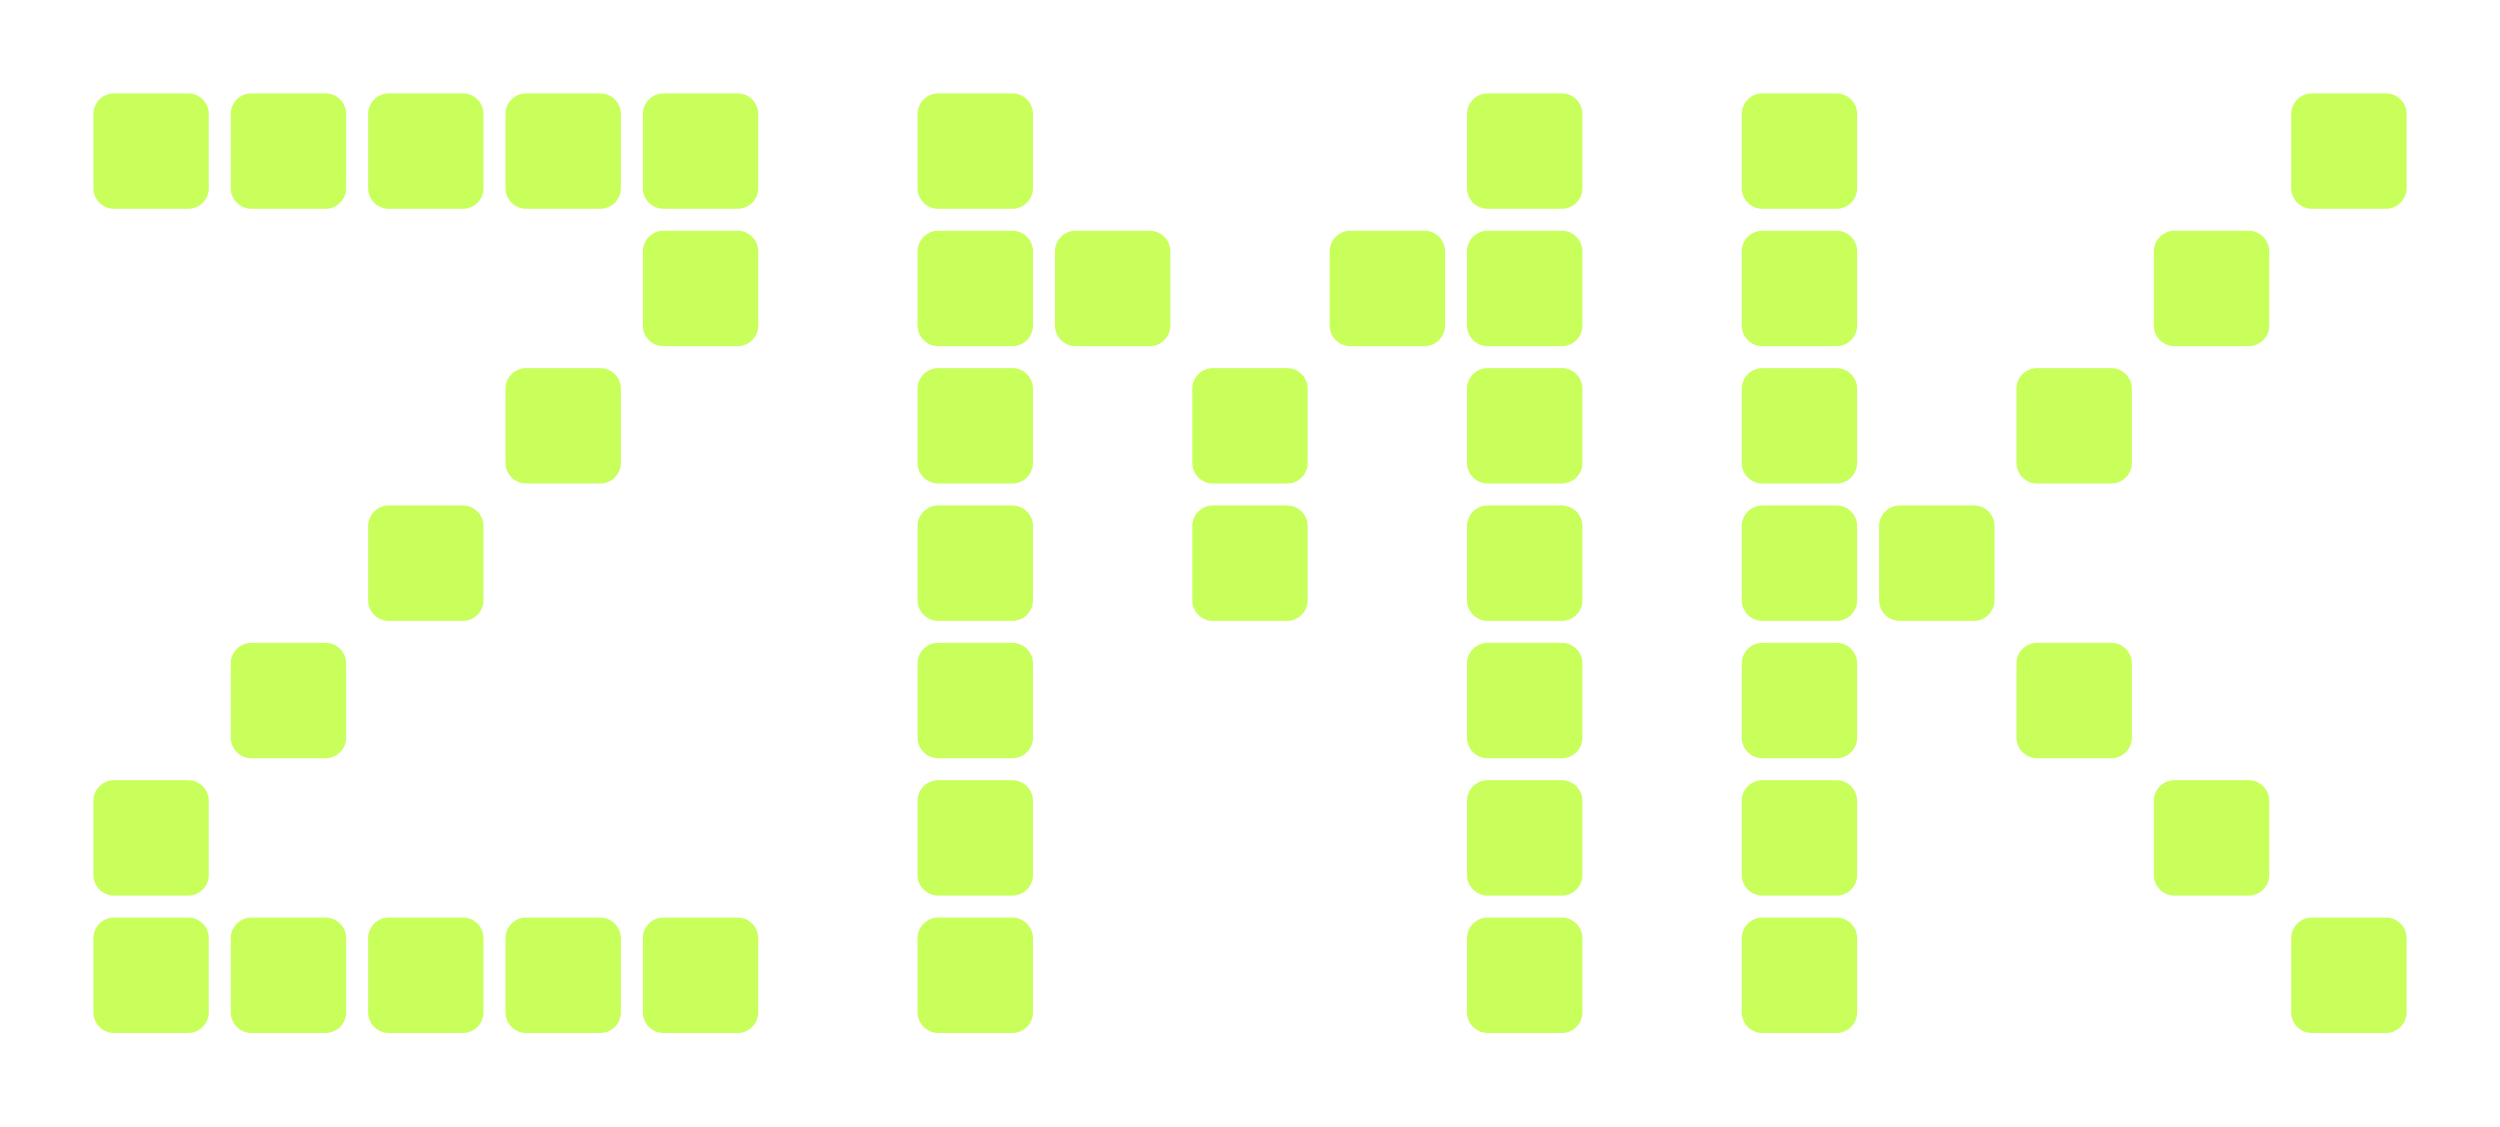
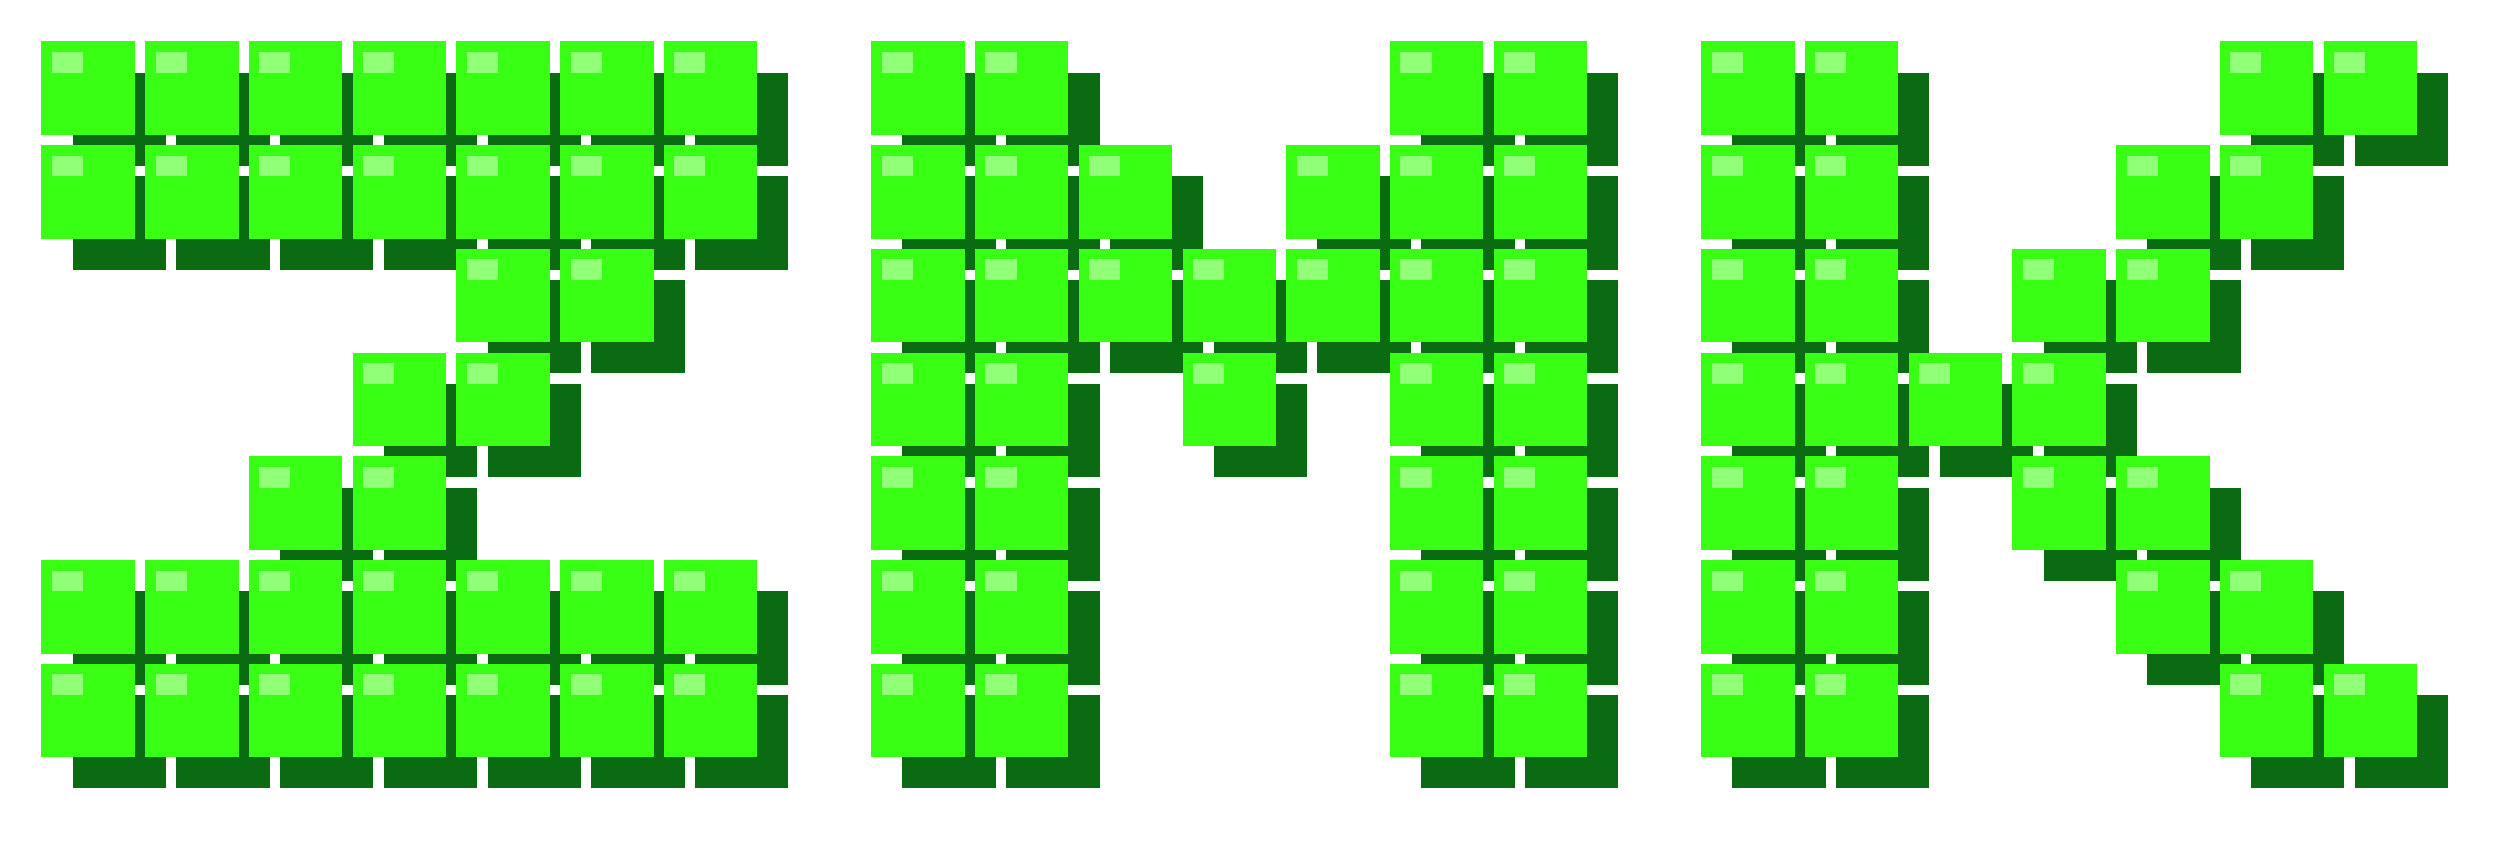
- <svg xmlns="http://www.w3.org/2000/svg" viewBox="-6 -6 182 82">
-   <g fill="#c8ff5a">
-     <rect x="0.8" y="0.8" width="8.4" height="8.4" rx="1.5" />
-     <rect x="10.8" y="0.8" width="8.4" height="8.4" rx="1.5" />
-     <rect x="20.8" y="0.8" width="8.4" height="8.4" rx="1.5" />
-     <rect x="30.8" y="0.8" width="8.4" height="8.4" rx="1.5" />
-     <rect x="40.8" y="0.8" width="8.4" height="8.4" rx="1.5" />
-     <rect x="40.8" y="10.8" width="8.4" height="8.4" rx="1.5" />
-     <rect x="30.8" y="20.8" width="8.4" height="8.4" rx="1.5" />
-     <rect x="20.8" y="30.8" width="8.4" height="8.4" rx="1.5" />
-     <rect x="10.8" y="40.8" width="8.4" height="8.4" rx="1.5" />
-     <rect x="0.8" y="50.8" width="8.4" height="8.4" rx="1.5" />
-     <rect x="0.8" y="60.8" width="8.4" height="8.4" rx="1.5" />
-     <rect x="10.8" y="60.8" width="8.4" height="8.4" rx="1.5" />
-     <rect x="20.8" y="60.8" width="8.4" height="8.4" rx="1.5" />
-     <rect x="30.8" y="60.8" width="8.4" height="8.4" rx="1.5" />
-     <rect x="40.8" y="60.8" width="8.4" height="8.4" rx="1.5" />
-     <rect x="60.8" y="0.8" width="8.4" height="8.4" rx="1.5" />
-     <rect x="100.8" y="0.8" width="8.4" height="8.4" rx="1.5" />
-     <rect x="60.8" y="10.8" width="8.4" height="8.4" rx="1.5" />
-     <rect x="70.8" y="10.8" width="8.4" height="8.4" rx="1.5" />
-     <rect x="90.8" y="10.8" width="8.4" height="8.4" rx="1.5" />
-     <rect x="100.8" y="10.8" width="8.4" height="8.4" rx="1.5" />
-     <rect x="60.8" y="20.8" width="8.4" height="8.4" rx="1.5" />
-     <rect x="80.8" y="20.8" width="8.4" height="8.4" rx="1.5" />
-     <rect x="100.8" y="20.8" width="8.4" height="8.4" rx="1.5" />
-     <rect x="60.8" y="30.8" width="8.4" height="8.4" rx="1.5" />
-     <rect x="80.8" y="30.8" width="8.4" height="8.4" rx="1.5" />
-     <rect x="100.8" y="30.8" width="8.4" height="8.4" rx="1.5" />
-     <rect x="60.8" y="40.8" width="8.4" height="8.4" rx="1.5" />
-     <rect x="100.8" y="40.8" width="8.4" height="8.4" rx="1.5" />
-     <rect x="60.8" y="50.8" width="8.4" height="8.4" rx="1.5" />
-     <rect x="100.8" y="50.8" width="8.4" height="8.4" rx="1.5" />
-     <rect x="60.8" y="60.8" width="8.4" height="8.4" rx="1.5" />
-     <rect x="100.8" y="60.8" width="8.4" height="8.4" rx="1.5" />
-     <rect x="120.8" y="0.8" width="8.4" height="8.4" rx="1.5" />
-     <rect x="160.8" y="0.8" width="8.4" height="8.4" rx="1.5" />
-     <rect x="120.8" y="10.8" width="8.4" height="8.4" rx="1.5" />
-     <rect x="150.8" y="10.8" width="8.4" height="8.4" rx="1.5" />
-     <rect x="120.8" y="20.8" width="8.4" height="8.4" rx="1.5" />
-     <rect x="140.8" y="20.8" width="8.4" height="8.4" rx="1.5" />
-     <rect x="120.8" y="30.8" width="8.4" height="8.4" rx="1.5" />
-     <rect x="130.8" y="30.8" width="8.4" height="8.4" rx="1.5" />
-     <rect x="120.8" y="40.8" width="8.4" height="8.4" rx="1.5" />
-     <rect x="140.8" y="40.8" width="8.4" height="8.4" rx="1.5" />
-     <rect x="120.8" y="50.8" width="8.4" height="8.4" rx="1.5" />
-     <rect x="150.8" y="50.8" width="8.4" height="8.4" rx="1.5" />
-     <rect x="120.8" y="60.8" width="8.4" height="8.4" rx="1.5" />
-     <rect x="160.8" y="60.8" width="8.4" height="8.4" rx="1.5" />
+ <svg xmlns="http://www.w3.org/2000/svg" viewBox="-4 -4 241 81" width="241" height="81" shape-rendering="crispEdges">
+   <g fill="#0b6b12">
+     <rect x="3" y="3" width="9" height="9" />
+     <rect x="13" y="3" width="9" height="9" />
+     <rect x="23" y="3" width="9" height="9" />
+     <rect x="33" y="3" width="9" height="9" />
+     <rect x="43" y="3" width="9" height="9" />
+     <rect x="53" y="3" width="9" height="9" />
+     <rect x="63" y="3" width="9" height="9" />
+     <rect x="3" y="13" width="9" height="9" />
+     <rect x="13" y="13" width="9" height="9" />
+     <rect x="23" y="13" width="9" height="9" />
+     <rect x="33" y="13" width="9" height="9" />
+     <rect x="43" y="13" width="9" height="9" />
+     <rect x="53" y="13" width="9" height="9" />
+     <rect x="63" y="13" width="9" height="9" />
+     <rect x="43" y="23" width="9" height="9" />
+     <rect x="53" y="23" width="9" height="9" />
+     <rect x="33" y="33" width="9" height="9" />
+     <rect x="43" y="33" width="9" height="9" />
+     <rect x="23" y="43" width="9" height="9" />
+     <rect x="33" y="43" width="9" height="9" />
+     <rect x="3" y="53" width="9" height="9" />
+     <rect x="13" y="53" width="9" height="9" />
+     <rect x="23" y="53" width="9" height="9" />
+     <rect x="33" y="53" width="9" height="9" />
+     <rect x="43" y="53" width="9" height="9" />
+     <rect x="53" y="53" width="9" height="9" />
+     <rect x="63" y="53" width="9" height="9" />
+     <rect x="3" y="63" width="9" height="9" />
+     <rect x="13" y="63" width="9" height="9" />
+     <rect x="23" y="63" width="9" height="9" />
+     <rect x="33" y="63" width="9" height="9" />
+     <rect x="43" y="63" width="9" height="9" />
+     <rect x="53" y="63" width="9" height="9" />
+     <rect x="63" y="63" width="9" height="9" />
+     <rect x="83" y="3" width="9" height="9" />
+     <rect x="93" y="3" width="9" height="9" />
+     <rect x="133" y="3" width="9" height="9" />
+     <rect x="143" y="3" width="9" height="9" />
+     <rect x="83" y="13" width="9" height="9" />
+     <rect x="93" y="13" width="9" height="9" />
+     <rect x="103" y="13" width="9" height="9" />
+     <rect x="123" y="13" width="9" height="9" />
+     <rect x="133" y="13" width="9" height="9" />
+     <rect x="143" y="13" width="9" height="9" />
+     <rect x="83" y="23" width="9" height="9" />
+     <rect x="93" y="23" width="9" height="9" />
+     <rect x="103" y="23" width="9" height="9" />
+     <rect x="113" y="23" width="9" height="9" />
+     <rect x="123" y="23" width="9" height="9" />
+     <rect x="133" y="23" width="9" height="9" />
+     <rect x="143" y="23" width="9" height="9" />
+     <rect x="83" y="33" width="9" height="9" />
+     <rect x="93" y="33" width="9" height="9" />
+     <rect x="113" y="33" width="9" height="9" />
+     <rect x="133" y="33" width="9" height="9" />
+     <rect x="143" y="33" width="9" height="9" />
+     <rect x="83" y="43" width="9" height="9" />
+     <rect x="93" y="43" width="9" height="9" />
+     <rect x="133" y="43" width="9" height="9" />
+     <rect x="143" y="43" width="9" height="9" />
+     <rect x="83" y="53" width="9" height="9" />
+     <rect x="93" y="53" width="9" height="9" />
+     <rect x="133" y="53" width="9" height="9" />
+     <rect x="143" y="53" width="9" height="9" />
+     <rect x="83" y="63" width="9" height="9" />
+     <rect x="93" y="63" width="9" height="9" />
+     <rect x="133" y="63" width="9" height="9" />
+     <rect x="143" y="63" width="9" height="9" />
+     <rect x="163" y="3" width="9" height="9" />
+     <rect x="173" y="3" width="9" height="9" />
+     <rect x="213" y="3" width="9" height="9" />
+     <rect x="223" y="3" width="9" height="9" />
+     <rect x="163" y="13" width="9" height="9" />
+     <rect x="173" y="13" width="9" height="9" />
+     <rect x="203" y="13" width="9" height="9" />
+     <rect x="213" y="13" width="9" height="9" />
+     <rect x="163" y="23" width="9" height="9" />
+     <rect x="173" y="23" width="9" height="9" />
+     <rect x="193" y="23" width="9" height="9" />
+     <rect x="203" y="23" width="9" height="9" />
+     <rect x="163" y="33" width="9" height="9" />
+     <rect x="173" y="33" width="9" height="9" />
+     <rect x="183" y="33" width="9" height="9" />
+     <rect x="193" y="33" width="9" height="9" />
+     <rect x="163" y="43" width="9" height="9" />
+     <rect x="173" y="43" width="9" height="9" />
+     <rect x="193" y="43" width="9" height="9" />
+     <rect x="203" y="43" width="9" height="9" />
+     <rect x="163" y="53" width="9" height="9" />
+     <rect x="173" y="53" width="9" height="9" />
+     <rect x="203" y="53" width="9" height="9" />
+     <rect x="213" y="53" width="9" height="9" />
+     <rect x="163" y="63" width="9" height="9" />
+     <rect x="173" y="63" width="9" height="9" />
+     <rect x="213" y="63" width="9" height="9" />
+     <rect x="223" y="63" width="9" height="9" />
+   </g>
+   <g fill="#39ff14">
+     <rect x="0" y="0" width="9" height="9" />
+     <rect x="10" y="0" width="9" height="9" />
+     <rect x="20" y="0" width="9" height="9" />
+     <rect x="30" y="0" width="9" height="9" />
+     <rect x="40" y="0" width="9" height="9" />
+     <rect x="50" y="0" width="9" height="9" />
+     <rect x="60" y="0" width="9" height="9" />
+     <rect x="0" y="10" width="9" height="9" />
+     <rect x="10" y="10" width="9" height="9" />
+     <rect x="20" y="10" width="9" height="9" />
+     <rect x="30" y="10" width="9" height="9" />
+     <rect x="40" y="10" width="9" height="9" />
+     <rect x="50" y="10" width="9" height="9" />
+     <rect x="60" y="10" width="9" height="9" />
+     <rect x="40" y="20" width="9" height="9" />
+     <rect x="50" y="20" width="9" height="9" />
+     <rect x="30" y="30" width="9" height="9" />
+     <rect x="40" y="30" width="9" height="9" />
+     <rect x="20" y="40" width="9" height="9" />
+     <rect x="30" y="40" width="9" height="9" />
+     <rect x="0" y="50" width="9" height="9" />
+     <rect x="10" y="50" width="9" height="9" />
+     <rect x="20" y="50" width="9" height="9" />
+     <rect x="30" y="50" width="9" height="9" />
+     <rect x="40" y="50" width="9" height="9" />
+     <rect x="50" y="50" width="9" height="9" />
+     <rect x="60" y="50" width="9" height="9" />
+     <rect x="0" y="60" width="9" height="9" />
+     <rect x="10" y="60" width="9" height="9" />
+     <rect x="20" y="60" width="9" height="9" />
+     <rect x="30" y="60" width="9" height="9" />
+     <rect x="40" y="60" width="9" height="9" />
+     <rect x="50" y="60" width="9" height="9" />
+     <rect x="60" y="60" width="9" height="9" />
+     <rect x="80" y="0" width="9" height="9" />
+     <rect x="90" y="0" width="9" height="9" />
+     <rect x="130" y="0" width="9" height="9" />
+     <rect x="140" y="0" width="9" height="9" />
+     <rect x="80" y="10" width="9" height="9" />
+     <rect x="90" y="10" width="9" height="9" />
+     <rect x="100" y="10" width="9" height="9" />
+     <rect x="120" y="10" width="9" height="9" />
+     <rect x="130" y="10" width="9" height="9" />
+     <rect x="140" y="10" width="9" height="9" />
+     <rect x="80" y="20" width="9" height="9" />
+     <rect x="90" y="20" width="9" height="9" />
+     <rect x="100" y="20" width="9" height="9" />
+     <rect x="110" y="20" width="9" height="9" />
+     <rect x="120" y="20" width="9" height="9" />
+     <rect x="130" y="20" width="9" height="9" />
+     <rect x="140" y="20" width="9" height="9" />
+     <rect x="80" y="30" width="9" height="9" />
+     <rect x="90" y="30" width="9" height="9" />
+     <rect x="110" y="30" width="9" height="9" />
+     <rect x="130" y="30" width="9" height="9" />
+     <rect x="140" y="30" width="9" height="9" />
+     <rect x="80" y="40" width="9" height="9" />
+     <rect x="90" y="40" width="9" height="9" />
+     <rect x="130" y="40" width="9" height="9" />
+     <rect x="140" y="40" width="9" height="9" />
+     <rect x="80" y="50" width="9" height="9" />
+     <rect x="90" y="50" width="9" height="9" />
+     <rect x="130" y="50" width="9" height="9" />
+     <rect x="140" y="50" width="9" height="9" />
+     <rect x="80" y="60" width="9" height="9" />
+     <rect x="90" y="60" width="9" height="9" />
+     <rect x="130" y="60" width="9" height="9" />
+     <rect x="140" y="60" width="9" height="9" />
+     <rect x="160" y="0" width="9" height="9" />
+     <rect x="170" y="0" width="9" height="9" />
+     <rect x="210" y="0" width="9" height="9" />
+     <rect x="220" y="0" width="9" height="9" />
+     <rect x="160" y="10" width="9" height="9" />
+     <rect x="170" y="10" width="9" height="9" />
+     <rect x="200" y="10" width="9" height="9" />
+     <rect x="210" y="10" width="9" height="9" />
+     <rect x="160" y="20" width="9" height="9" />
+     <rect x="170" y="20" width="9" height="9" />
+     <rect x="190" y="20" width="9" height="9" />
+     <rect x="200" y="20" width="9" height="9" />
+     <rect x="160" y="30" width="9" height="9" />
+     <rect x="170" y="30" width="9" height="9" />
+     <rect x="180" y="30" width="9" height="9" />
+     <rect x="190" y="30" width="9" height="9" />
+     <rect x="160" y="40" width="9" height="9" />
+     <rect x="170" y="40" width="9" height="9" />
+     <rect x="190" y="40" width="9" height="9" />
+     <rect x="200" y="40" width="9" height="9" />
+     <rect x="160" y="50" width="9" height="9" />
+     <rect x="170" y="50" width="9" height="9" />
+     <rect x="200" y="50" width="9" height="9" />
+     <rect x="210" y="50" width="9" height="9" />
+     <rect x="160" y="60" width="9" height="9" />
+     <rect x="170" y="60" width="9" height="9" />
+     <rect x="210" y="60" width="9" height="9" />
+     <rect x="220" y="60" width="9" height="9" />
+   </g>
+   <g fill="#d9ffc9" opacity=".55">
+     <rect x="1" y="1" width="3" height="2" />
+     <rect x="11" y="1" width="3" height="2" />
+     <rect x="21" y="1" width="3" height="2" />
+     <rect x="31" y="1" width="3" height="2" />
+     <rect x="41" y="1" width="3" height="2" />
+     <rect x="51" y="1" width="3" height="2" />
+     <rect x="61" y="1" width="3" height="2" />
+     <rect x="1" y="11" width="3" height="2" />
+     <rect x="11" y="11" width="3" height="2" />
+     <rect x="21" y="11" width="3" height="2" />
+     <rect x="31" y="11" width="3" height="2" />
+     <rect x="41" y="11" width="3" height="2" />
+     <rect x="51" y="11" width="3" height="2" />
+     <rect x="61" y="11" width="3" height="2" />
+     <rect x="41" y="21" width="3" height="2" />
+     <rect x="51" y="21" width="3" height="2" />
+     <rect x="31" y="31" width="3" height="2" />
+     <rect x="41" y="31" width="3" height="2" />
+     <rect x="21" y="41" width="3" height="2" />
+     <rect x="31" y="41" width="3" height="2" />
+     <rect x="1" y="51" width="3" height="2" />
+     <rect x="11" y="51" width="3" height="2" />
+     <rect x="21" y="51" width="3" height="2" />
+     <rect x="31" y="51" width="3" height="2" />
+     <rect x="41" y="51" width="3" height="2" />
+     <rect x="51" y="51" width="3" height="2" />
+     <rect x="61" y="51" width="3" height="2" />
+     <rect x="1" y="61" width="3" height="2" />
+     <rect x="11" y="61" width="3" height="2" />
+     <rect x="21" y="61" width="3" height="2" />
+     <rect x="31" y="61" width="3" height="2" />
+     <rect x="41" y="61" width="3" height="2" />
+     <rect x="51" y="61" width="3" height="2" />
+     <rect x="61" y="61" width="3" height="2" />
+     <rect x="81" y="1" width="3" height="2" />
+     <rect x="91" y="1" width="3" height="2" />
+     <rect x="131" y="1" width="3" height="2" />
+     <rect x="141" y="1" width="3" height="2" />
+     <rect x="81" y="11" width="3" height="2" />
+     <rect x="91" y="11" width="3" height="2" />
+     <rect x="101" y="11" width="3" height="2" />
+     <rect x="121" y="11" width="3" height="2" />
+     <rect x="131" y="11" width="3" height="2" />
+     <rect x="141" y="11" width="3" height="2" />
+     <rect x="81" y="21" width="3" height="2" />
+     <rect x="91" y="21" width="3" height="2" />
+     <rect x="101" y="21" width="3" height="2" />
+     <rect x="111" y="21" width="3" height="2" />
+     <rect x="121" y="21" width="3" height="2" />
+     <rect x="131" y="21" width="3" height="2" />
+     <rect x="141" y="21" width="3" height="2" />
+     <rect x="81" y="31" width="3" height="2" />
+     <rect x="91" y="31" width="3" height="2" />
+     <rect x="111" y="31" width="3" height="2" />
+     <rect x="131" y="31" width="3" height="2" />
+     <rect x="141" y="31" width="3" height="2" />
+     <rect x="81" y="41" width="3" height="2" />
+     <rect x="91" y="41" width="3" height="2" />
+     <rect x="131" y="41" width="3" height="2" />
+     <rect x="141" y="41" width="3" height="2" />
+     <rect x="81" y="51" width="3" height="2" />
+     <rect x="91" y="51" width="3" height="2" />
+     <rect x="131" y="51" width="3" height="2" />
+     <rect x="141" y="51" width="3" height="2" />
+     <rect x="81" y="61" width="3" height="2" />
+     <rect x="91" y="61" width="3" height="2" />
+     <rect x="131" y="61" width="3" height="2" />
+     <rect x="141" y="61" width="3" height="2" />
+     <rect x="161" y="1" width="3" height="2" />
+     <rect x="171" y="1" width="3" height="2" />
+     <rect x="211" y="1" width="3" height="2" />
+     <rect x="221" y="1" width="3" height="2" />
+     <rect x="161" y="11" width="3" height="2" />
+     <rect x="171" y="11" width="3" height="2" />
+     <rect x="201" y="11" width="3" height="2" />
+     <rect x="211" y="11" width="3" height="2" />
+     <rect x="161" y="21" width="3" height="2" />
+     <rect x="171" y="21" width="3" height="2" />
+     <rect x="191" y="21" width="3" height="2" />
+     <rect x="201" y="21" width="3" height="2" />
+     <rect x="161" y="31" width="3" height="2" />
+     <rect x="171" y="31" width="3" height="2" />
+     <rect x="181" y="31" width="3" height="2" />
+     <rect x="191" y="31" width="3" height="2" />
+     <rect x="161" y="41" width="3" height="2" />
+     <rect x="171" y="41" width="3" height="2" />
+     <rect x="191" y="41" width="3" height="2" />
+     <rect x="201" y="41" width="3" height="2" />
+     <rect x="161" y="51" width="3" height="2" />
+     <rect x="171" y="51" width="3" height="2" />
+     <rect x="201" y="51" width="3" height="2" />
+     <rect x="211" y="51" width="3" height="2" />
+     <rect x="161" y="61" width="3" height="2" />
+     <rect x="171" y="61" width="3" height="2" />
+     <rect x="211" y="61" width="3" height="2" />
+     <rect x="221" y="61" width="3" height="2" />
  </g>
</svg>
